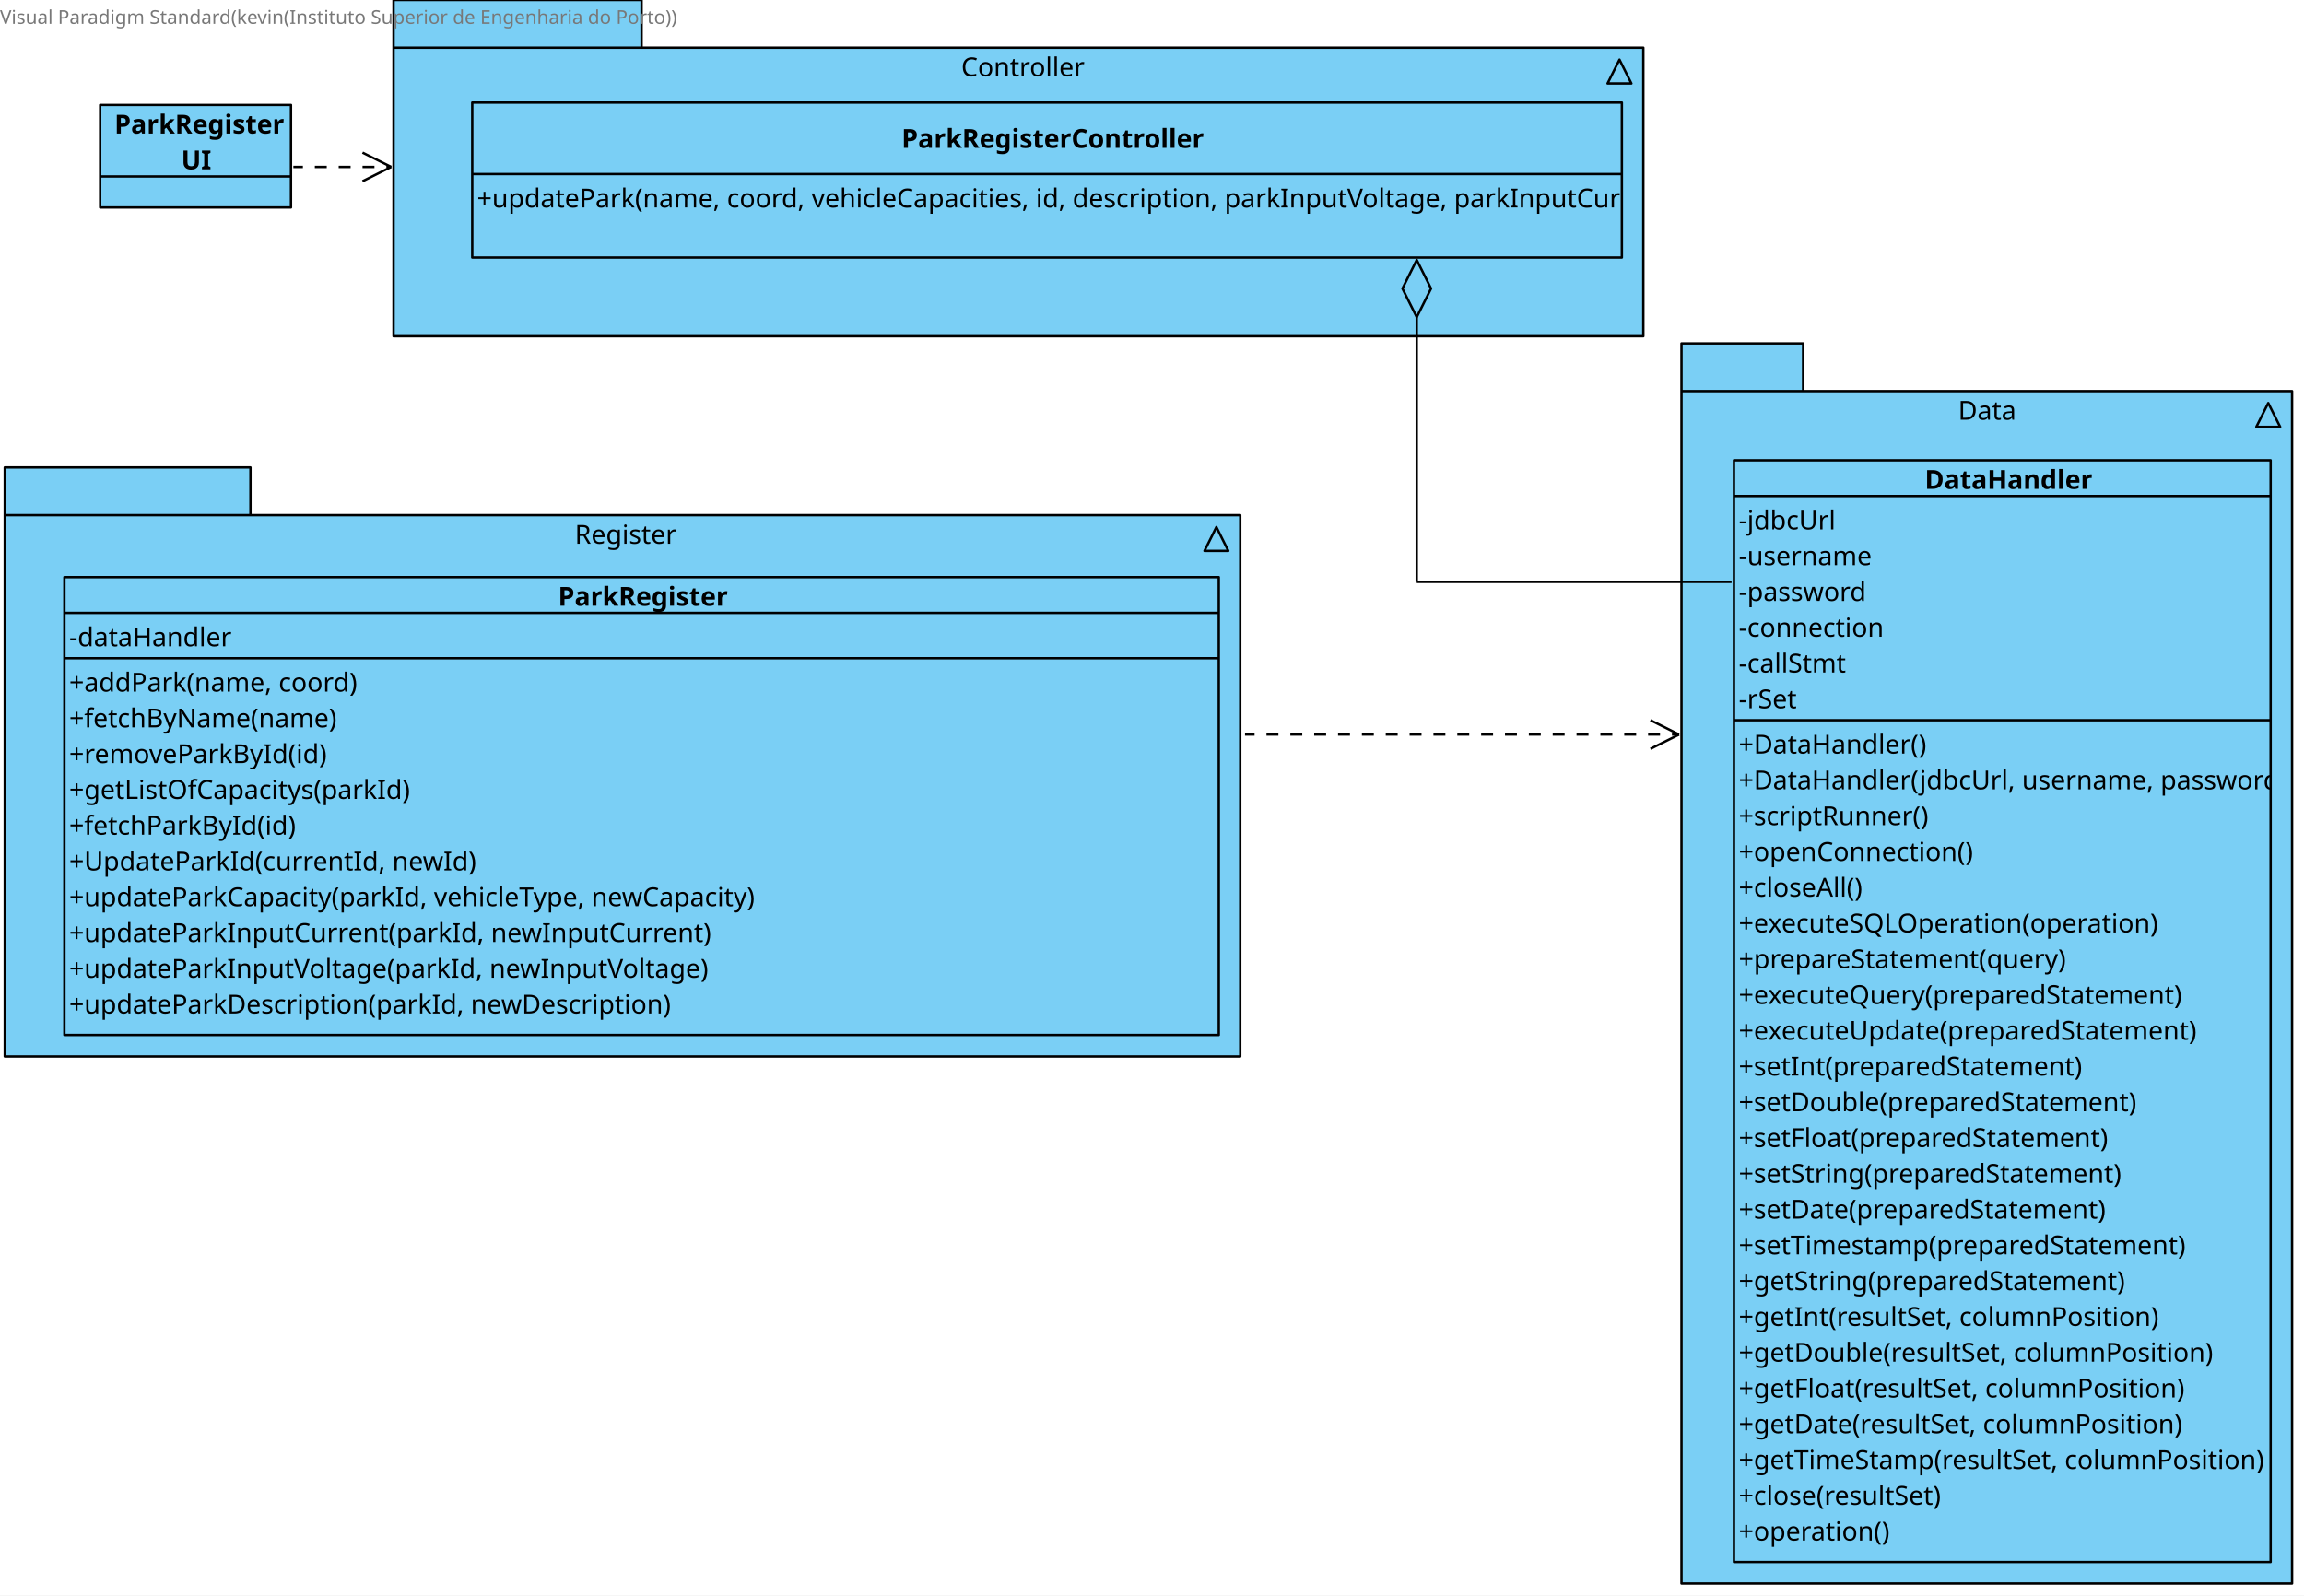
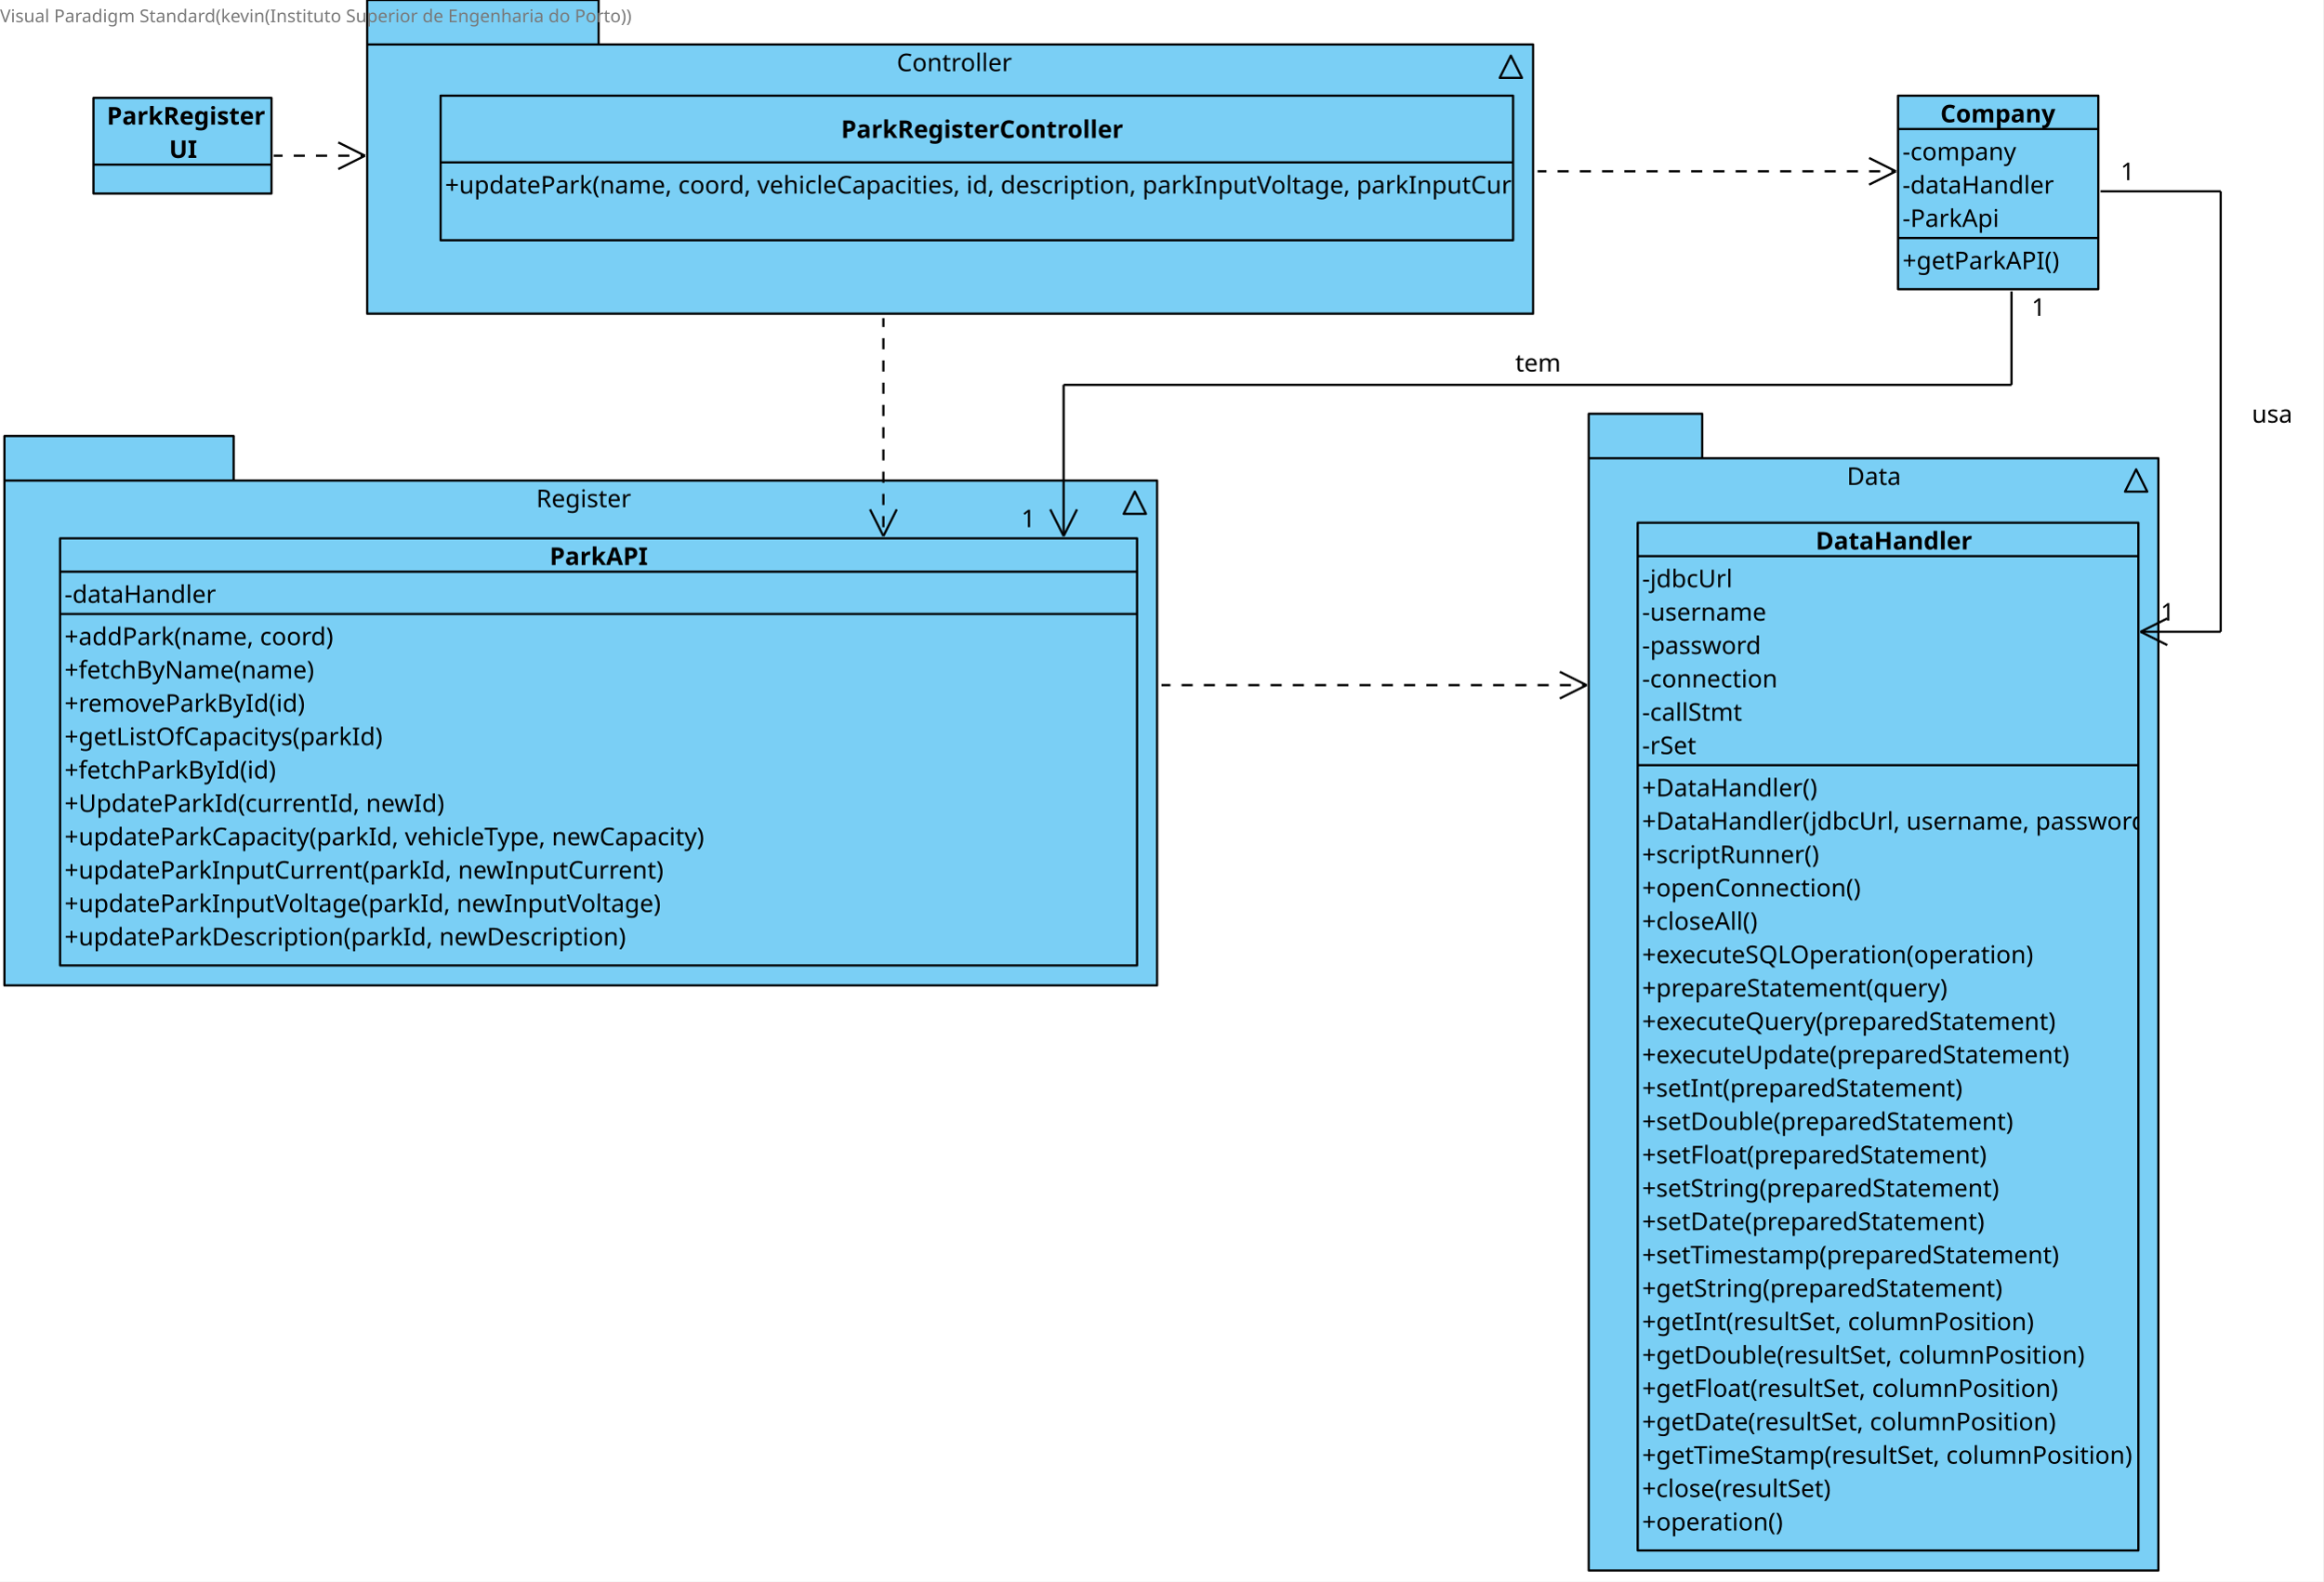
- <svg xmlns="http://www.w3.org/2000/svg" fill-opacity="0" color-rendering="auto" color-interpolation="auto" text-rendering="auto" stroke="rgb(0,0,0)" stroke-linecap="square" width="966" stroke-miterlimit="10" shape-rendering="auto" stroke-opacity="0" fill="rgb(0,0,0)" stroke-dasharray="none" font-weight="normal" stroke-width="1" height="669" font-family="'Dialog'" font-style="normal" stroke-linejoin="miter" font-size="12px" stroke-dashoffset="0" image-rendering="auto">
+ <svg xmlns="http://www.w3.org/2000/svg" fill-opacity="0" color-rendering="auto" color-interpolation="auto" text-rendering="auto" stroke="rgb(0,0,0)" stroke-linecap="square" width="1044" stroke-miterlimit="10" shape-rendering="auto" stroke-opacity="0" fill="rgb(0,0,0)" stroke-dasharray="none" font-weight="normal" stroke-width="1" height="711" font-family="'Dialog'" font-style="normal" stroke-linejoin="miter" font-size="12px" stroke-dashoffset="0" image-rendering="auto">
  <defs id="genericDefs" />
  <g>
    <defs id="defs1">
      <clipPath clipPathUnits="userSpaceOnUse" id="clipPath1">
        <path d="M-7 -7 L268 -7 L268 532 L-7 532 L-7 -7 Z" />
      </clipPath>
      <clipPath clipPathUnits="userSpaceOnUse" id="clipPath2">
        <path d="M0 0 L0 501 L257 501 L257 0 Z" />
      </clipPath>
      <clipPath clipPathUnits="userSpaceOnUse" id="clipPath3">
        <path d="M-7 -7 L530 -7 L530 259 L-7 259 L-7 -7 Z" />
      </clipPath>
      <clipPath clipPathUnits="userSpaceOnUse" id="clipPath4">
        <path d="M0 0 L0 228 L519 228 L519 0 Z" />
      </clipPath>
      <clipPath clipPathUnits="userSpaceOnUse" id="clipPath5">
        <path d="M-7 -7 L495 -7 L495 203 L-7 203 L-7 -7 Z" />
      </clipPath>
      <clipPath clipPathUnits="userSpaceOnUse" id="clipPath6">
        <path d="M0 0 L0 177 L484 177 L484 0 Z" />
      </clipPath>
      <clipPath clipPathUnits="userSpaceOnUse" id="clipPath7">
        <path d="M0 0 L0 15 L484 15 L484 0 Z" />
      </clipPath>
      <clipPath clipPathUnits="userSpaceOnUse" id="clipPath8">
        <path d="M-7 -7 L236 -7 L236 473 L-7 473 L-7 -7 Z" />
      </clipPath>
      <clipPath clipPathUnits="userSpaceOnUse" id="clipPath9">
        <path d="M0 0 L0 447 L225 447 L225 0 Z" />
      </clipPath>
      <clipPath clipPathUnits="userSpaceOnUse" id="clipPath10">
        <path d="M0 0 L0 15 L225 15 L225 0 Z" />
      </clipPath>
      <clipPath clipPathUnits="userSpaceOnUse" id="clipPath11">
        <path d="M-7 -7 L91 -7 L91 54 L-7 54 L-7 -7 Z" />
      </clipPath>
      <clipPath clipPathUnits="userSpaceOnUse" id="clipPath12">
        <path d="M0 0 L0 13 L80 13 L80 0 Z" />
      </clipPath>
      <clipPath clipPathUnits="userSpaceOnUse" id="clipPath13">
        <path d="M0 0 L0 30 L80 30 L80 0 Z" />
      </clipPath>
      <clipPath clipPathUnits="userSpaceOnUse" id="clipPath14">
        <path d="M-7 -7 L536 -7 L536 153 L-7 153 L-7 -7 Z" />
      </clipPath>
      <clipPath clipPathUnits="userSpaceOnUse" id="clipPath15">
        <path d="M0 0 L0 122 L525 122 L525 0 Z" />
      </clipPath>
      <clipPath clipPathUnits="userSpaceOnUse" id="clipPath16">
        <path d="M-7 -7 L493 -7 L493 76 L-7 76 L-7 -7 Z" />
      </clipPath>
      <clipPath clipPathUnits="userSpaceOnUse" id="clipPath17">
        <path d="M0 0 L0 35 L482 35 L482 0 Z" />
      </clipPath>
      <clipPath clipPathUnits="userSpaceOnUse" id="clipPath18">
        <path d="M0 0 L0 30 L482 30 L482 0 Z" />
      </clipPath>
      <clipPath clipPathUnits="userSpaceOnUse" id="clipPath19">
-         <path d="M0 0 L286 0 L286 104 L0 104 L0 0 Z" />
+         <path d="M-7 -7 L101 -7 L101 98 L-7 98 L-7 -7 Z" />
      </clipPath>
      <clipPath clipPathUnits="userSpaceOnUse" id="clipPath20">
-         <path d="M0 0 L0 104 L286 104 L286 0 Z" />
+         <path d="M0 0 L0 72 L90 72 L90 0 Z" />
      </clipPath>
      <clipPath clipPathUnits="userSpaceOnUse" id="clipPath21">
+         <path d="M0 0 L0 15 L90 15 L90 0 Z" />
+       </clipPath>
+       <clipPath clipPathUnits="userSpaceOnUse" id="clipPath22">
+         <path d="M-7 -7 L38 -7 L38 26 L-7 26 L-7 -7 Z" />
+       </clipPath>
+       <clipPath clipPathUnits="userSpaceOnUse" id="clipPath23">
+         <path d="M0 0 L0 15 L27 15 L27 0 Z" />
+       </clipPath>
+       <clipPath clipPathUnits="userSpaceOnUse" id="clipPath24">
+         <path d="M0 0 L295 0 L295 104 L0 104 L0 0 Z" />
+       </clipPath>
+       <clipPath clipPathUnits="userSpaceOnUse" id="clipPath25">
+         <path d="M0 0 L0 104 L295 104 L295 0 Z" />
+       </clipPath>
+       <clipPath clipPathUnits="userSpaceOnUse" id="clipPath26">
        <path d="M0 0 L145 0 L145 104 L0 104 L0 0 Z" />
      </clipPath>
-       <clipPath clipPathUnits="userSpaceOnUse" id="clipPath22">
+       <clipPath clipPathUnits="userSpaceOnUse" id="clipPath27">
        <path d="M0 0 L0 104 L145 104 L145 0 Z" />
      </clipPath>
-       <clipPath clipPathUnits="userSpaceOnUse" id="clipPath23">
-         <path d="M0 0 L236 0 L236 239 L0 239 L0 0 Z" />
-       </clipPath>
-       <clipPath clipPathUnits="userSpaceOnUse" id="clipPath24">
-         <path d="M0 0 L0 239 L236 239 L236 0 Z" />
+       <clipPath clipPathUnits="userSpaceOnUse" id="clipPath28">
+         <path d="M0 0 L265 0 L265 104 L0 104 L0 0 Z" />
+       </clipPath>
+       <clipPath clipPathUnits="userSpaceOnUse" id="clipPath29">
+         <path d="M0 0 L0 104 L265 104 L265 0 Z" />
+       </clipPath>
+       <clipPath clipPathUnits="userSpaceOnUse" id="clipPath30">
+         <path d="M0 0 L104 0 L104 202 L0 202 L0 0 Z" />
+       </clipPath>
+       <clipPath clipPathUnits="userSpaceOnUse" id="clipPath31">
+         <path d="M0 0 L0 202 L104 202 L104 0 Z" />
+       </clipPath>
+       <clipPath clipPathUnits="userSpaceOnUse" id="clipPath32">
+         <path d="M0 0 L530 0 L530 214 L0 214 L0 0 Z" />
+       </clipPath>
+       <clipPath clipPathUnits="userSpaceOnUse" id="clipPath33">
+         <path d="M283 74 L283 89 L244 89 L244 74 ZM0 0 L0 214 L530 214 L530 0 Z" />
+       </clipPath>
+       <clipPath clipPathUnits="userSpaceOnUse" id="clipPath34">
+         <path d="M0 0 L158 0 L158 302 L0 302 L0 0 Z" />
+       </clipPath>
+       <clipPath clipPathUnits="userSpaceOnUse" id="clipPath35">
+         <path d="M146 142 L146 157 L108 157 L108 142 ZM0 0 L0 302 L158 302 L158 0 Z" />
+       </clipPath>
+       <clipPath clipPathUnits="userSpaceOnUse" id="clipPath36">
+         <path d="M-38 -15 L76 -15 L76 30 L-38 30 L-38 -15 Z" />
+       </clipPath>
+       <clipPath clipPathUnits="userSpaceOnUse" id="clipPath37">
+         <path d="M-39 -15 L78 -15 L78 30 L-39 30 L-39 -15 Z" />
      </clipPath>
    </defs>
    <g fill="white" text-rendering="geometricPrecision" fill-opacity="1" stroke-opacity="1" stroke="white">
-       <rect x="0" width="966" height="669" y="0" stroke="none" />
-     </g>
-     <g font-size="11px" transform="translate(705,144)" fill-opacity="1" fill="rgb(122,207,245)" text-rendering="geometricPrecision" image-rendering="optimizeQuality" font-family="sans-serif" stroke="rgb(122,207,245)" stroke-opacity="1">
+       <rect x="0" width="1044" height="711" y="0" stroke="none" />
+     </g>
+     <g font-size="11px" transform="translate(714,186)" fill-opacity="1" fill="rgb(122,207,245)" text-rendering="geometricPrecision" image-rendering="optimizeQuality" font-family="sans-serif" stroke="rgb(122,207,245)" stroke-opacity="1">
      <rect x="0" width="51" height="20" y="0" clip-path="url(#clipPath1)" stroke="none" />
      <rect x="0" width="256" height="500" y="20" clip-path="url(#clipPath1)" stroke="none" />
    </g>
-     <g stroke-linecap="butt" font-size="11px" transform="translate(705,144)" fill-opacity="1" fill="black" text-rendering="geometricPrecision" image-rendering="optimizeQuality" font-family="sans-serif" stroke-linejoin="round" stroke="black" stroke-opacity="1" stroke-miterlimit="0">
+     <g stroke-linecap="butt" font-size="11px" transform="translate(714,186)" fill-opacity="1" fill="black" text-rendering="geometricPrecision" image-rendering="optimizeQuality" font-family="sans-serif" stroke-linejoin="round" stroke="black" stroke-opacity="1" stroke-miterlimit="0">
      <path fill="none" d="M0 20 L256 20 L256 520 L0 520 L0 0 L51 0 L51 20" clip-path="url(#clipPath1)" />
      <path fill="none" d="M246 25 L241 35 L251 35 Z" clip-path="url(#clipPath1)" />
    </g>
-     <g font-size="11px" transform="translate(705,164)" fill-opacity="1" fill="black" text-rendering="geometricPrecision" image-rendering="optimizeQuality" font-family="sans-serif" stroke="black" stroke-opacity="1">
+     <g font-size="11px" transform="translate(714,206)" fill-opacity="1" fill="black" text-rendering="geometricPrecision" image-rendering="optimizeQuality" font-family="sans-serif" stroke="black" stroke-opacity="1">
      <text x="116" xml:space="preserve" y="12" clip-path="url(#clipPath2)" stroke="none">Data</text>
    </g>
    <g font-size="11px" transform="translate(2,196)" fill-opacity="1" fill="rgb(122,207,245)" text-rendering="geometricPrecision" image-rendering="optimizeQuality" font-family="sans-serif" stroke="rgb(122,207,245)" stroke-opacity="1">
      <rect x="0" width="103" height="20" y="0" clip-path="url(#clipPath3)" stroke="none" />
      <rect x="0" width="518" height="227" y="20" clip-path="url(#clipPath3)" stroke="none" />
    </g>
    <g stroke-linecap="butt" font-size="11px" transform="translate(2,196)" fill-opacity="1" fill="black" text-rendering="geometricPrecision" image-rendering="optimizeQuality" font-family="sans-serif" stroke-linejoin="round" stroke="black" stroke-opacity="1" stroke-miterlimit="0">
      <path fill="none" d="M0 20 L518 20 L518 247 L0 247 L0 0 L103 0 L103 20" clip-path="url(#clipPath3)" />
      <path fill="none" d="M508 25 L503 35 L513 35 Z" clip-path="url(#clipPath3)" />
    </g>
    <g font-size="11px" transform="translate(2,216)" fill-opacity="1" fill="black" text-rendering="geometricPrecision" image-rendering="optimizeQuality" font-family="sans-serif" stroke="black" stroke-opacity="1">
      <text x="239" xml:space="preserve" y="12" clip-path="url(#clipPath4)" stroke="none">Register</text>
    </g>
    <g font-size="11px" transform="translate(27,242)" fill-opacity="1" fill="rgb(122,207,245)" text-rendering="geometricPrecision" image-rendering="optimizeQuality" font-family="sans-serif" stroke="rgb(122,207,245)" font-weight="bold" stroke-opacity="1">
      <rect x="0" width="484" height="192" y="0" clip-path="url(#clipPath5)" stroke="none" />
    </g>
    <g fill-opacity="1" text-rendering="geometricPrecision" stroke="black" stroke-linecap="butt" transform="translate(27,242)" stroke-miterlimit="0" stroke-opacity="1" fill="black" font-weight="bold" font-family="sans-serif" stroke-linejoin="round" font-size="11px" image-rendering="optimizeQuality">
      <rect fill="none" x="0" width="484" height="192" y="0" clip-path="url(#clipPath5)" />
      <line y2="15" fill="none" x1="0" clip-path="url(#clipPath5)" x2="484" y1="15" />
    </g>
    <g font-size="11px" transform="matrix(1,0,0,1,27,257)" fill-opacity="1" fill="black" text-rendering="geometricPrecision" image-rendering="optimizeQuality" font-family="sans-serif" stroke="black" stroke-opacity="1">
      <text x="2" xml:space="preserve" y="14" clip-path="url(#clipPath6)" stroke="none">-dataHandler</text>
    </g>
    <g stroke-linecap="butt" font-size="11px" transform="matrix(1,0,0,1,27,257)" fill-opacity="1" fill="black" text-rendering="geometricPrecision" image-rendering="optimizeQuality" font-family="sans-serif" stroke-linejoin="bevel" stroke="black" stroke-opacity="1" stroke-miterlimit="0">
      <line y2="19" fill="none" x1="0" clip-path="url(#clipPath6)" x2="484" y1="19" />
    </g>
    <g font-size="11px" transform="matrix(1,0,0,1,27,257)" fill-opacity="1" fill="black" text-rendering="geometricPrecision" image-rendering="optimizeQuality" font-family="sans-serif" stroke="black" stroke-opacity="1">
      <text x="2" xml:space="preserve" y="33" clip-path="url(#clipPath6)" stroke="none">+addPark(name, coord)</text>
    </g>
    <g font-size="11px" transform="matrix(1,0,0,1,27,257)" fill-opacity="1" fill="black" text-rendering="geometricPrecision" image-rendering="optimizeQuality" font-family="sans-serif" stroke="black" stroke-opacity="1">
      <text x="2" xml:space="preserve" y="48" clip-path="url(#clipPath6)" stroke="none">+fetchByName(name)</text>
    </g>
    <g font-size="11px" transform="matrix(1,0,0,1,27,257)" fill-opacity="1" fill="black" text-rendering="geometricPrecision" image-rendering="optimizeQuality" font-family="sans-serif" stroke="black" stroke-opacity="1">
      <text x="2" xml:space="preserve" y="63" clip-path="url(#clipPath6)" stroke="none">+removeParkById(id)</text>
    </g>
    <g font-size="11px" transform="matrix(1,0,0,1,27,257)" fill-opacity="1" fill="black" text-rendering="geometricPrecision" image-rendering="optimizeQuality" font-family="sans-serif" stroke="black" stroke-opacity="1">
      <text x="2" xml:space="preserve" y="78" clip-path="url(#clipPath6)" stroke="none">+getListOfCapacitys(parkId)</text>
    </g>
    <g font-size="11px" transform="matrix(1,0,0,1,27,257)" fill-opacity="1" fill="black" text-rendering="geometricPrecision" image-rendering="optimizeQuality" font-family="sans-serif" stroke="black" stroke-opacity="1">
      <text x="2" xml:space="preserve" y="93" clip-path="url(#clipPath6)" stroke="none">+fetchParkById(id)</text>
    </g>
    <g font-size="11px" transform="matrix(1,0,0,1,27,257)" fill-opacity="1" fill="black" text-rendering="geometricPrecision" image-rendering="optimizeQuality" font-family="sans-serif" stroke="black" stroke-opacity="1">
      <text x="2" xml:space="preserve" y="108" clip-path="url(#clipPath6)" stroke="none">+UpdateParkId(currentId, newId)</text>
    </g>
    <g font-size="11px" transform="matrix(1,0,0,1,27,257)" fill-opacity="1" fill="black" text-rendering="geometricPrecision" image-rendering="optimizeQuality" font-family="sans-serif" stroke="black" stroke-opacity="1">
      <text x="2" xml:space="preserve" y="123" clip-path="url(#clipPath6)" stroke="none">+updateParkCapacity(parkId, vehicleType, newCapacity)</text>
    </g>
    <g font-size="11px" transform="matrix(1,0,0,1,27,257)" fill-opacity="1" fill="black" text-rendering="geometricPrecision" image-rendering="optimizeQuality" font-family="sans-serif" stroke="black" stroke-opacity="1">
      <text x="2" xml:space="preserve" y="138" clip-path="url(#clipPath6)" stroke="none">+updateParkInputCurrent(parkId, newInputCurrent)</text>
    </g>
    <g font-size="11px" transform="matrix(1,0,0,1,27,257)" fill-opacity="1" fill="black" text-rendering="geometricPrecision" image-rendering="optimizeQuality" font-family="sans-serif" stroke="black" stroke-opacity="1">
      <text x="2" xml:space="preserve" y="153" clip-path="url(#clipPath6)" stroke="none">+updateParkInputVoltage(parkId, newInputVoltage)</text>
    </g>
    <g font-size="11px" transform="matrix(1,0,0,1,27,257)" fill-opacity="1" fill="black" text-rendering="geometricPrecision" image-rendering="optimizeQuality" font-family="sans-serif" stroke="black" stroke-opacity="1">
      <text x="2" xml:space="preserve" y="168" clip-path="url(#clipPath6)" stroke="none">+updateParkDescription(parkId, newDescription)</text>
    </g>
    <g font-size="11px" transform="translate(27,242)" fill-opacity="1" fill="black" text-rendering="geometricPrecision" image-rendering="optimizeQuality" font-family="sans-serif" stroke="black" font-weight="bold" stroke-opacity="1">
-       <text x="207" xml:space="preserve" y="12" clip-path="url(#clipPath7)" stroke="none">ParkRegister</text>
-     </g>
-     <g font-size="11px" transform="translate(727,193)" fill-opacity="1" fill="rgb(122,207,245)" text-rendering="geometricPrecision" image-rendering="optimizeQuality" font-family="sans-serif" stroke="rgb(122,207,245)" font-weight="bold" stroke-opacity="1">
+       <text x="220" xml:space="preserve" y="12" clip-path="url(#clipPath7)" stroke="none">ParkAPI</text>
+     </g>
+     <g font-size="11px" transform="translate(736,235)" fill-opacity="1" fill="rgb(122,207,245)" text-rendering="geometricPrecision" image-rendering="optimizeQuality" font-family="sans-serif" stroke="rgb(122,207,245)" font-weight="bold" stroke-opacity="1">
      <rect x="0" width="225" height="462" y="0" clip-path="url(#clipPath8)" stroke="none" />
    </g>
-     <g fill-opacity="1" text-rendering="geometricPrecision" stroke="black" stroke-linecap="butt" transform="translate(727,193)" stroke-miterlimit="0" stroke-opacity="1" fill="black" font-weight="bold" font-family="sans-serif" stroke-linejoin="round" font-size="11px" image-rendering="optimizeQuality">
+     <g fill-opacity="1" text-rendering="geometricPrecision" stroke="black" stroke-linecap="butt" transform="translate(736,235)" stroke-miterlimit="0" stroke-opacity="1" fill="black" font-weight="bold" font-family="sans-serif" stroke-linejoin="round" font-size="11px" image-rendering="optimizeQuality">
      <rect fill="none" x="0" width="225" height="462" y="0" clip-path="url(#clipPath8)" />
      <line y2="15" fill="none" x1="0" clip-path="url(#clipPath8)" x2="225" y1="15" />
    </g>
-     <g font-size="11px" transform="matrix(1,0,0,1,727,208)" fill-opacity="1" fill="black" text-rendering="geometricPrecision" image-rendering="optimizeQuality" font-family="sans-serif" stroke="black" stroke-opacity="1">
+     <g font-size="11px" transform="matrix(1,0,0,1,736,250)" fill-opacity="1" fill="black" text-rendering="geometricPrecision" image-rendering="optimizeQuality" font-family="sans-serif" stroke="black" stroke-opacity="1">
      <text x="2" xml:space="preserve" y="14" clip-path="url(#clipPath9)" stroke="none">-jdbcUrl</text>
    </g>
-     <g font-size="11px" transform="matrix(1,0,0,1,727,208)" fill-opacity="1" fill="black" text-rendering="geometricPrecision" image-rendering="optimizeQuality" font-family="sans-serif" stroke="black" stroke-opacity="1">
+     <g font-size="11px" transform="matrix(1,0,0,1,736,250)" fill-opacity="1" fill="black" text-rendering="geometricPrecision" image-rendering="optimizeQuality" font-family="sans-serif" stroke="black" stroke-opacity="1">
      <text x="2" xml:space="preserve" y="29" clip-path="url(#clipPath9)" stroke="none">-username</text>
    </g>
-     <g font-size="11px" transform="matrix(1,0,0,1,727,208)" fill-opacity="1" fill="black" text-rendering="geometricPrecision" image-rendering="optimizeQuality" font-family="sans-serif" stroke="black" stroke-opacity="1">
+     <g font-size="11px" transform="matrix(1,0,0,1,736,250)" fill-opacity="1" fill="black" text-rendering="geometricPrecision" image-rendering="optimizeQuality" font-family="sans-serif" stroke="black" stroke-opacity="1">
      <text x="2" xml:space="preserve" y="44" clip-path="url(#clipPath9)" stroke="none">-password</text>
    </g>
-     <g font-size="11px" transform="matrix(1,0,0,1,727,208)" fill-opacity="1" fill="black" text-rendering="geometricPrecision" image-rendering="optimizeQuality" font-family="sans-serif" stroke="black" stroke-opacity="1">
+     <g font-size="11px" transform="matrix(1,0,0,1,736,250)" fill-opacity="1" fill="black" text-rendering="geometricPrecision" image-rendering="optimizeQuality" font-family="sans-serif" stroke="black" stroke-opacity="1">
      <text x="2" xml:space="preserve" y="59" clip-path="url(#clipPath9)" stroke="none">-connection</text>
    </g>
-     <g font-size="11px" transform="matrix(1,0,0,1,727,208)" fill-opacity="1" fill="black" text-rendering="geometricPrecision" image-rendering="optimizeQuality" font-family="sans-serif" stroke="black" stroke-opacity="1">
+     <g font-size="11px" transform="matrix(1,0,0,1,736,250)" fill-opacity="1" fill="black" text-rendering="geometricPrecision" image-rendering="optimizeQuality" font-family="sans-serif" stroke="black" stroke-opacity="1">
      <text x="2" xml:space="preserve" y="74" clip-path="url(#clipPath9)" stroke="none">-callStmt</text>
    </g>
-     <g font-size="11px" transform="matrix(1,0,0,1,727,208)" fill-opacity="1" fill="black" text-rendering="geometricPrecision" image-rendering="optimizeQuality" font-family="sans-serif" stroke="black" stroke-opacity="1">
+     <g font-size="11px" transform="matrix(1,0,0,1,736,250)" fill-opacity="1" fill="black" text-rendering="geometricPrecision" image-rendering="optimizeQuality" font-family="sans-serif" stroke="black" stroke-opacity="1">
      <text x="2" xml:space="preserve" y="89" clip-path="url(#clipPath9)" stroke="none">-rSet</text>
      <line stroke-linecap="butt" clip-path="url(#clipPath9)" fill="none" x1="0" x2="225" y1="94" y2="94" stroke-linejoin="bevel" stroke-miterlimit="0" />
    </g>
-     <g font-size="11px" transform="matrix(1,0,0,1,727,208)" fill-opacity="1" fill="black" text-rendering="geometricPrecision" image-rendering="optimizeQuality" font-family="sans-serif" stroke="black" stroke-opacity="1">
+     <g font-size="11px" transform="matrix(1,0,0,1,736,250)" fill-opacity="1" fill="black" text-rendering="geometricPrecision" image-rendering="optimizeQuality" font-family="sans-serif" stroke="black" stroke-opacity="1">
      <text x="2" xml:space="preserve" y="108" clip-path="url(#clipPath9)" stroke="none">+DataHandler()</text>
    </g>
-     <g font-size="11px" transform="matrix(1,0,0,1,727,208)" fill-opacity="1" fill="black" text-rendering="geometricPrecision" image-rendering="optimizeQuality" font-family="sans-serif" stroke="black" stroke-opacity="1">
+     <g font-size="11px" transform="matrix(1,0,0,1,736,250)" fill-opacity="1" fill="black" text-rendering="geometricPrecision" image-rendering="optimizeQuality" font-family="sans-serif" stroke="black" stroke-opacity="1">
      <text x="2" xml:space="preserve" y="123" clip-path="url(#clipPath9)" stroke="none">+DataHandler(jdbcUrl, username, password)</text>
    </g>
-     <g font-size="11px" transform="matrix(1,0,0,1,727,208)" fill-opacity="1" fill="black" text-rendering="geometricPrecision" image-rendering="optimizeQuality" font-family="sans-serif" stroke="black" stroke-opacity="1">
+     <g font-size="11px" transform="matrix(1,0,0,1,736,250)" fill-opacity="1" fill="black" text-rendering="geometricPrecision" image-rendering="optimizeQuality" font-family="sans-serif" stroke="black" stroke-opacity="1">
      <text x="2" xml:space="preserve" y="138" clip-path="url(#clipPath9)" stroke="none">+scriptRunner()</text>
    </g>
-     <g font-size="11px" transform="matrix(1,0,0,1,727,208)" fill-opacity="1" fill="black" text-rendering="geometricPrecision" image-rendering="optimizeQuality" font-family="sans-serif" stroke="black" stroke-opacity="1">
+     <g font-size="11px" transform="matrix(1,0,0,1,736,250)" fill-opacity="1" fill="black" text-rendering="geometricPrecision" image-rendering="optimizeQuality" font-family="sans-serif" stroke="black" stroke-opacity="1">
      <text x="2" xml:space="preserve" y="153" clip-path="url(#clipPath9)" stroke="none">+openConnection()</text>
    </g>
-     <g font-size="11px" transform="matrix(1,0,0,1,727,208)" fill-opacity="1" fill="black" text-rendering="geometricPrecision" image-rendering="optimizeQuality" font-family="sans-serif" stroke="black" stroke-opacity="1">
+     <g font-size="11px" transform="matrix(1,0,0,1,736,250)" fill-opacity="1" fill="black" text-rendering="geometricPrecision" image-rendering="optimizeQuality" font-family="sans-serif" stroke="black" stroke-opacity="1">
      <text x="2" xml:space="preserve" y="168" clip-path="url(#clipPath9)" stroke="none">+closeAll()</text>
    </g>
-     <g font-size="11px" transform="matrix(1,0,0,1,727,208)" fill-opacity="1" fill="black" text-rendering="geometricPrecision" image-rendering="optimizeQuality" font-family="sans-serif" stroke="black" stroke-opacity="1">
+     <g font-size="11px" transform="matrix(1,0,0,1,736,250)" fill-opacity="1" fill="black" text-rendering="geometricPrecision" image-rendering="optimizeQuality" font-family="sans-serif" stroke="black" stroke-opacity="1">
      <text x="2" xml:space="preserve" y="183" clip-path="url(#clipPath9)" stroke="none">+executeSQLOperation(operation)</text>
    </g>
-     <g font-size="11px" transform="matrix(1,0,0,1,727,208)" fill-opacity="1" fill="black" text-rendering="geometricPrecision" image-rendering="optimizeQuality" font-family="sans-serif" stroke="black" stroke-opacity="1">
+     <g font-size="11px" transform="matrix(1,0,0,1,736,250)" fill-opacity="1" fill="black" text-rendering="geometricPrecision" image-rendering="optimizeQuality" font-family="sans-serif" stroke="black" stroke-opacity="1">
      <text x="2" xml:space="preserve" y="198" clip-path="url(#clipPath9)" stroke="none">+prepareStatement(query)</text>
    </g>
-     <g font-size="11px" transform="matrix(1,0,0,1,727,208)" fill-opacity="1" fill="black" text-rendering="geometricPrecision" image-rendering="optimizeQuality" font-family="sans-serif" stroke="black" stroke-opacity="1">
+     <g font-size="11px" transform="matrix(1,0,0,1,736,250)" fill-opacity="1" fill="black" text-rendering="geometricPrecision" image-rendering="optimizeQuality" font-family="sans-serif" stroke="black" stroke-opacity="1">
      <text x="2" xml:space="preserve" y="213" clip-path="url(#clipPath9)" stroke="none">+executeQuery(preparedStatement)</text>
    </g>
-     <g font-size="11px" transform="matrix(1,0,0,1,727,208)" fill-opacity="1" fill="black" text-rendering="geometricPrecision" image-rendering="optimizeQuality" font-family="sans-serif" stroke="black" stroke-opacity="1">
+     <g font-size="11px" transform="matrix(1,0,0,1,736,250)" fill-opacity="1" fill="black" text-rendering="geometricPrecision" image-rendering="optimizeQuality" font-family="sans-serif" stroke="black" stroke-opacity="1">
      <text x="2" xml:space="preserve" y="228" clip-path="url(#clipPath9)" stroke="none">+executeUpdate(preparedStatement)</text>
    </g>
-     <g font-size="11px" transform="matrix(1,0,0,1,727,208)" fill-opacity="1" fill="black" text-rendering="geometricPrecision" image-rendering="optimizeQuality" font-family="sans-serif" stroke="black" stroke-opacity="1">
+     <g font-size="11px" transform="matrix(1,0,0,1,736,250)" fill-opacity="1" fill="black" text-rendering="geometricPrecision" image-rendering="optimizeQuality" font-family="sans-serif" stroke="black" stroke-opacity="1">
      <text x="2" xml:space="preserve" y="243" clip-path="url(#clipPath9)" stroke="none">+setInt(preparedStatement)</text>
    </g>
-     <g font-size="11px" transform="matrix(1,0,0,1,727,208)" fill-opacity="1" fill="black" text-rendering="geometricPrecision" image-rendering="optimizeQuality" font-family="sans-serif" stroke="black" stroke-opacity="1">
+     <g font-size="11px" transform="matrix(1,0,0,1,736,250)" fill-opacity="1" fill="black" text-rendering="geometricPrecision" image-rendering="optimizeQuality" font-family="sans-serif" stroke="black" stroke-opacity="1">
      <text x="2" xml:space="preserve" y="258" clip-path="url(#clipPath9)" stroke="none">+setDouble(preparedStatement)</text>
    </g>
-     <g font-size="11px" transform="matrix(1,0,0,1,727,208)" fill-opacity="1" fill="black" text-rendering="geometricPrecision" image-rendering="optimizeQuality" font-family="sans-serif" stroke="black" stroke-opacity="1">
+     <g font-size="11px" transform="matrix(1,0,0,1,736,250)" fill-opacity="1" fill="black" text-rendering="geometricPrecision" image-rendering="optimizeQuality" font-family="sans-serif" stroke="black" stroke-opacity="1">
      <text x="2" xml:space="preserve" y="273" clip-path="url(#clipPath9)" stroke="none">+setFloat(preparedStatement)</text>
    </g>
-     <g font-size="11px" transform="matrix(1,0,0,1,727,208)" fill-opacity="1" fill="black" text-rendering="geometricPrecision" image-rendering="optimizeQuality" font-family="sans-serif" stroke="black" stroke-opacity="1">
+     <g font-size="11px" transform="matrix(1,0,0,1,736,250)" fill-opacity="1" fill="black" text-rendering="geometricPrecision" image-rendering="optimizeQuality" font-family="sans-serif" stroke="black" stroke-opacity="1">
      <text x="2" xml:space="preserve" y="288" clip-path="url(#clipPath9)" stroke="none">+setString(preparedStatement)</text>
    </g>
-     <g font-size="11px" transform="matrix(1,0,0,1,727,208)" fill-opacity="1" fill="black" text-rendering="geometricPrecision" image-rendering="optimizeQuality" font-family="sans-serif" stroke="black" stroke-opacity="1">
+     <g font-size="11px" transform="matrix(1,0,0,1,736,250)" fill-opacity="1" fill="black" text-rendering="geometricPrecision" image-rendering="optimizeQuality" font-family="sans-serif" stroke="black" stroke-opacity="1">
      <text x="2" xml:space="preserve" y="303" clip-path="url(#clipPath9)" stroke="none">+setDate(preparedStatement)</text>
    </g>
-     <g font-size="11px" transform="matrix(1,0,0,1,727,208)" fill-opacity="1" fill="black" text-rendering="geometricPrecision" image-rendering="optimizeQuality" font-family="sans-serif" stroke="black" stroke-opacity="1">
+     <g font-size="11px" transform="matrix(1,0,0,1,736,250)" fill-opacity="1" fill="black" text-rendering="geometricPrecision" image-rendering="optimizeQuality" font-family="sans-serif" stroke="black" stroke-opacity="1">
      <text x="2" xml:space="preserve" y="318" clip-path="url(#clipPath9)" stroke="none">+setTimestamp(preparedStatement)</text>
    </g>
-     <g font-size="11px" transform="matrix(1,0,0,1,727,208)" fill-opacity="1" fill="black" text-rendering="geometricPrecision" image-rendering="optimizeQuality" font-family="sans-serif" stroke="black" stroke-opacity="1">
+     <g font-size="11px" transform="matrix(1,0,0,1,736,250)" fill-opacity="1" fill="black" text-rendering="geometricPrecision" image-rendering="optimizeQuality" font-family="sans-serif" stroke="black" stroke-opacity="1">
      <text x="2" xml:space="preserve" y="333" clip-path="url(#clipPath9)" stroke="none">+getString(preparedStatement)</text>
    </g>
-     <g font-size="11px" transform="matrix(1,0,0,1,727,208)" fill-opacity="1" fill="black" text-rendering="geometricPrecision" image-rendering="optimizeQuality" font-family="sans-serif" stroke="black" stroke-opacity="1">
+     <g font-size="11px" transform="matrix(1,0,0,1,736,250)" fill-opacity="1" fill="black" text-rendering="geometricPrecision" image-rendering="optimizeQuality" font-family="sans-serif" stroke="black" stroke-opacity="1">
      <text x="2" xml:space="preserve" y="348" clip-path="url(#clipPath9)" stroke="none">+getInt(resultSet, columnPosition)</text>
    </g>
-     <g font-size="11px" transform="matrix(1,0,0,1,727,208)" fill-opacity="1" fill="black" text-rendering="geometricPrecision" image-rendering="optimizeQuality" font-family="sans-serif" stroke="black" stroke-opacity="1">
+     <g font-size="11px" transform="matrix(1,0,0,1,736,250)" fill-opacity="1" fill="black" text-rendering="geometricPrecision" image-rendering="optimizeQuality" font-family="sans-serif" stroke="black" stroke-opacity="1">
      <text x="2" xml:space="preserve" y="363" clip-path="url(#clipPath9)" stroke="none">+getDouble(resultSet, columnPosition)</text>
    </g>
-     <g font-size="11px" transform="matrix(1,0,0,1,727,208)" fill-opacity="1" fill="black" text-rendering="geometricPrecision" image-rendering="optimizeQuality" font-family="sans-serif" stroke="black" stroke-opacity="1">
+     <g font-size="11px" transform="matrix(1,0,0,1,736,250)" fill-opacity="1" fill="black" text-rendering="geometricPrecision" image-rendering="optimizeQuality" font-family="sans-serif" stroke="black" stroke-opacity="1">
      <text x="2" xml:space="preserve" y="378" clip-path="url(#clipPath9)" stroke="none">+getFloat(resultSet, columnPosition)</text>
    </g>
-     <g font-size="11px" transform="matrix(1,0,0,1,727,208)" fill-opacity="1" fill="black" text-rendering="geometricPrecision" image-rendering="optimizeQuality" font-family="sans-serif" stroke="black" stroke-opacity="1">
+     <g font-size="11px" transform="matrix(1,0,0,1,736,250)" fill-opacity="1" fill="black" text-rendering="geometricPrecision" image-rendering="optimizeQuality" font-family="sans-serif" stroke="black" stroke-opacity="1">
      <text x="2" xml:space="preserve" y="393" clip-path="url(#clipPath9)" stroke="none">+getDate(resultSet, columnPosition)</text>
    </g>
-     <g font-size="11px" transform="matrix(1,0,0,1,727,208)" fill-opacity="1" fill="black" text-rendering="geometricPrecision" image-rendering="optimizeQuality" font-family="sans-serif" stroke="black" stroke-opacity="1">
+     <g font-size="11px" transform="matrix(1,0,0,1,736,250)" fill-opacity="1" fill="black" text-rendering="geometricPrecision" image-rendering="optimizeQuality" font-family="sans-serif" stroke="black" stroke-opacity="1">
      <text x="2" xml:space="preserve" y="408" clip-path="url(#clipPath9)" stroke="none">+getTimeStamp(resultSet, columnPosition)</text>
    </g>
-     <g font-size="11px" transform="matrix(1,0,0,1,727,208)" fill-opacity="1" fill="black" text-rendering="geometricPrecision" image-rendering="optimizeQuality" font-family="sans-serif" stroke="black" stroke-opacity="1">
+     <g font-size="11px" transform="matrix(1,0,0,1,736,250)" fill-opacity="1" fill="black" text-rendering="geometricPrecision" image-rendering="optimizeQuality" font-family="sans-serif" stroke="black" stroke-opacity="1">
      <text x="2" xml:space="preserve" y="423" clip-path="url(#clipPath9)" stroke="none">+close(resultSet)</text>
    </g>
-     <g font-size="11px" transform="matrix(1,0,0,1,727,208)" fill-opacity="1" fill="black" text-rendering="geometricPrecision" image-rendering="optimizeQuality" font-family="sans-serif" stroke="black" stroke-opacity="1">
+     <g font-size="11px" transform="matrix(1,0,0,1,736,250)" fill-opacity="1" fill="black" text-rendering="geometricPrecision" image-rendering="optimizeQuality" font-family="sans-serif" stroke="black" stroke-opacity="1">
      <text x="2" xml:space="preserve" y="438" clip-path="url(#clipPath9)" stroke="none">+operation()</text>
    </g>
-     <g font-size="11px" transform="translate(727,193)" fill-opacity="1" fill="black" text-rendering="geometricPrecision" image-rendering="optimizeQuality" font-family="sans-serif" stroke="black" font-weight="bold" stroke-opacity="1">
+     <g font-size="11px" transform="translate(736,235)" fill-opacity="1" fill="black" text-rendering="geometricPrecision" image-rendering="optimizeQuality" font-family="sans-serif" stroke="black" font-weight="bold" stroke-opacity="1">
      <text x="80" xml:space="preserve" y="12" clip-path="url(#clipPath10)" stroke="none">DataHandler</text>
    </g>
    <g font-size="11px" transform="translate(42,44)" fill-opacity="1" fill="rgb(122,207,245)" text-rendering="geometricPrecision" image-rendering="optimizeQuality" font-family="sans-serif" stroke="rgb(122,207,245)" font-weight="bold" stroke-opacity="1">
      <rect x="0" width="80" height="43" y="0" clip-path="url(#clipPath11)" stroke="none" />
    </g>
    <g fill-opacity="1" text-rendering="geometricPrecision" stroke="black" stroke-linecap="butt" transform="translate(42,44)" stroke-miterlimit="0" stroke-opacity="1" fill="black" font-weight="bold" font-family="sans-serif" stroke-linejoin="round" font-size="11px" image-rendering="optimizeQuality">
      <rect fill="none" x="0" width="80" height="43" y="0" clip-path="url(#clipPath11)" />
      <line y2="30" fill="none" x1="0" clip-path="url(#clipPath11)" x2="80" y1="30" />
    </g>
    <g font-size="11px" transform="translate(42,44)" fill-opacity="1" fill="black" text-rendering="geometricPrecision" image-rendering="optimizeQuality" font-family="sans-serif" stroke="black" font-weight="bold" stroke-opacity="1">
      <text x="6" xml:space="preserve" y="12" clip-path="url(#clipPath13)" stroke="none">ParkRegister</text>
      <text x="34" xml:space="preserve" y="27" clip-path="url(#clipPath13)" stroke="none">UI</text>
    </g>
    <g font-size="11px" transform="translate(165,0)" fill-opacity="1" fill="rgb(122,207,245)" text-rendering="geometricPrecision" image-rendering="optimizeQuality" font-family="sans-serif" stroke="rgb(122,207,245)" stroke-opacity="1">
      <rect x="0" width="104" height="20" y="0" clip-path="url(#clipPath14)" stroke="none" />
      <rect x="0" width="524" height="121" y="20" clip-path="url(#clipPath14)" stroke="none" />
    </g>
    <g stroke-linecap="butt" font-size="11px" transform="translate(165,0)" fill-opacity="1" fill="black" text-rendering="geometricPrecision" image-rendering="optimizeQuality" font-family="sans-serif" stroke-linejoin="round" stroke="black" stroke-opacity="1" stroke-miterlimit="0">
      <path fill="none" d="M0 20 L524 20 L524 141 L0 141 L0 0 L104 0 L104 20" clip-path="url(#clipPath14)" />
      <path fill="none" d="M514 25 L509 35 L519 35 Z" clip-path="url(#clipPath14)" />
    </g>
    <g font-size="11px" transform="translate(165,20)" fill-opacity="1" fill="black" text-rendering="geometricPrecision" image-rendering="optimizeQuality" font-family="sans-serif" stroke="black" stroke-opacity="1">
      <text x="238" xml:space="preserve" y="12" clip-path="url(#clipPath15)" stroke="none">Controller</text>
    </g>
    <g font-size="11px" transform="translate(198,43)" fill-opacity="1" fill="rgb(122,207,245)" text-rendering="geometricPrecision" image-rendering="optimizeQuality" font-family="sans-serif" stroke="rgb(122,207,245)" font-weight="bold" stroke-opacity="1">
      <rect x="0" width="482" height="65" y="0" clip-path="url(#clipPath16)" stroke="none" />
    </g>
    <g fill-opacity="1" text-rendering="geometricPrecision" stroke="black" stroke-linecap="butt" transform="translate(198,43)" stroke-miterlimit="0" stroke-opacity="1" fill="black" font-weight="bold" font-family="sans-serif" stroke-linejoin="round" font-size="11px" image-rendering="optimizeQuality">
      <rect fill="none" x="0" width="482" height="65" y="0" clip-path="url(#clipPath16)" />
      <line y2="30" fill="none" x1="0" clip-path="url(#clipPath16)" x2="482" y1="30" />
    </g>
    <g font-size="11px" transform="matrix(1,0,0,1,198,73)" fill-opacity="1" fill="black" text-rendering="geometricPrecision" image-rendering="optimizeQuality" font-family="sans-serif" stroke="black" stroke-opacity="1">
      <text x="2" xml:space="preserve" y="14" clip-path="url(#clipPath17)" stroke="none">+updatePark(name, coord, vehicleCapacities, id, description, parkInputVoltage, parkInputCurrent)</text>
    </g>
    <g font-size="11px" transform="translate(198,43)" fill-opacity="1" fill="black" text-rendering="geometricPrecision" image-rendering="optimizeQuality" font-family="sans-serif" stroke="black" font-weight="bold" stroke-opacity="1">
      <text x="180" xml:space="preserve" y="19" clip-path="url(#clipPath18)" stroke="none">ParkRegisterController</text>
    </g>
+     <g font-size="11px" transform="translate(853,43)" fill-opacity="1" fill="rgb(122,207,245)" text-rendering="geometricPrecision" image-rendering="optimizeQuality" font-family="sans-serif" stroke="rgb(122,207,245)" font-weight="bold" stroke-opacity="1">
+       <rect x="0" width="90" height="87" y="0" clip-path="url(#clipPath19)" stroke="none" />
+     </g>
+     <g fill-opacity="1" text-rendering="geometricPrecision" stroke="black" stroke-linecap="butt" transform="translate(853,43)" stroke-miterlimit="0" stroke-opacity="1" fill="black" font-weight="bold" font-family="sans-serif" stroke-linejoin="round" font-size="11px" image-rendering="optimizeQuality">
+       <rect fill="none" x="0" width="90" height="87" y="0" clip-path="url(#clipPath19)" />
+       <line y2="15" fill="none" x1="0" clip-path="url(#clipPath19)" x2="90" y1="15" />
+     </g>
+     <g font-size="11px" transform="matrix(1,0,0,1,853,58)" fill-opacity="1" fill="black" text-rendering="geometricPrecision" image-rendering="optimizeQuality" font-family="sans-serif" stroke="black" stroke-opacity="1">
+       <text x="2" xml:space="preserve" y="14" clip-path="url(#clipPath20)" stroke="none">-company</text>
+     </g>
+     <g font-size="11px" transform="matrix(1,0,0,1,853,58)" fill-opacity="1" fill="black" text-rendering="geometricPrecision" image-rendering="optimizeQuality" font-family="sans-serif" stroke="black" stroke-opacity="1">
+       <text x="2" xml:space="preserve" y="29" clip-path="url(#clipPath20)" stroke="none">-dataHandler</text>
+     </g>
+     <g font-size="11px" transform="matrix(1,0,0,1,853,58)" fill-opacity="1" fill="black" text-rendering="geometricPrecision" image-rendering="optimizeQuality" font-family="sans-serif" stroke="black" stroke-opacity="1">
+       <text x="2" xml:space="preserve" y="44" clip-path="url(#clipPath20)" stroke="none">-ParkApi</text>
+       <line stroke-linecap="butt" clip-path="url(#clipPath20)" fill="none" x1="0" x2="90" y1="49" y2="49" stroke-linejoin="bevel" stroke-miterlimit="0" />
+     </g>
+     <g font-size="11px" transform="matrix(1,0,0,1,853,58)" fill-opacity="1" fill="black" text-rendering="geometricPrecision" image-rendering="optimizeQuality" font-family="sans-serif" stroke="black" stroke-opacity="1">
+       <text x="2" xml:space="preserve" y="63" clip-path="url(#clipPath20)" stroke="none">+getParkAPI()</text>
+     </g>
+     <g font-size="11px" transform="translate(853,43)" fill-opacity="1" fill="black" text-rendering="geometricPrecision" image-rendering="optimizeQuality" font-family="sans-serif" stroke="black" font-weight="bold" stroke-opacity="1">
+       <text x="19" xml:space="preserve" y="12" clip-path="url(#clipPath21)" stroke="none">Company</text>
+     </g>
+     <g font-size="11px" transform="translate(943,69)" fill-opacity="1" fill="black" text-rendering="geometricPrecision" image-rendering="optimizeQuality" font-family="sans-serif" stroke="black" stroke-opacity="1">
+       <text x="10" xml:space="preserve" y="12" clip-path="url(#clipPath23)" stroke="none">1</text>
+     </g>
+     <g font-size="11px" transform="translate(961,267)" fill-opacity="1" fill="black" text-rendering="geometricPrecision" image-rendering="optimizeQuality" font-family="sans-serif" stroke="black" stroke-opacity="1">
+       <text x="10" xml:space="preserve" y="12" clip-path="url(#clipPath23)" stroke="none">1</text>
+     </g>
+     <g font-size="11px" transform="translate(903,130)" fill-opacity="1" fill="black" text-rendering="geometricPrecision" image-rendering="optimizeQuality" font-family="sans-serif" stroke="black" stroke-opacity="1">
+       <text x="10" xml:space="preserve" y="12" clip-path="url(#clipPath23)" stroke="none">1</text>
+     </g>
+     <g font-size="11px" transform="translate(449,225)" fill-opacity="1" fill="black" text-rendering="geometricPrecision" image-rendering="optimizeQuality" font-family="sans-serif" stroke="black" stroke-opacity="1">
+       <text x="10" xml:space="preserve" y="12" clip-path="url(#clipPath23)" stroke="none">1</text>
+     </g>
    <g fill-opacity="1" text-rendering="geometricPrecision" stroke="black" stroke-linecap="butt" transform="translate(472,258)" stroke-opacity="1" fill="black" stroke-dasharray="5" font-family="sans-serif" stroke-linejoin="round" font-size="11px" stroke-dashoffset="1" image-rendering="optimizeQuality">
-       <line y2="50" fill="none" x1="50" clip-path="url(#clipPath20)" x2="232" y1="50" />
-       <line clip-path="url(#clipPath20)" stroke-dashoffset="0" fill="none" x1="232" x2="220" y1="50" y2="44" stroke-dasharray="none" />
-       <line clip-path="url(#clipPath20)" stroke-dashoffset="0" fill="none" x1="232" x2="220" y1="50" y2="56" stroke-dasharray="none" />
+       <line y2="50" fill="none" x1="50" clip-path="url(#clipPath25)" x2="241" y1="50" />
+       <line clip-path="url(#clipPath25)" stroke-dashoffset="0" fill="none" x1="241" x2="229" y1="50" y2="44" stroke-dasharray="none" />
+       <line clip-path="url(#clipPath25)" stroke-dashoffset="0" fill="none" x1="241" x2="229" y1="50" y2="56" stroke-dasharray="none" />
    </g>
    <g fill-opacity="1" text-rendering="geometricPrecision" stroke="black" stroke-linecap="butt" transform="translate(73,20)" stroke-opacity="1" fill="black" stroke-dasharray="5" font-family="sans-serif" stroke-linejoin="round" font-size="11px" stroke-dashoffset="1" image-rendering="optimizeQuality">
-       <line y2="50" fill="none" x1="50" clip-path="url(#clipPath22)" x2="91" y1="50" />
-       <line clip-path="url(#clipPath22)" stroke-dashoffset="0" fill="none" x1="91" x2="79" y1="50" y2="44" stroke-dasharray="none" />
-       <line clip-path="url(#clipPath22)" stroke-dashoffset="0" fill="none" x1="91" x2="79" y1="50" y2="56" stroke-dasharray="none" />
-     </g>
-     <g stroke-linecap="butt" font-size="11px" transform="translate(544,59)" fill-opacity="1" fill="black" text-rendering="geometricPrecision" image-rendering="optimizeQuality" font-family="sans-serif" stroke-linejoin="round" stroke="black" stroke-opacity="1">
-       <line y2="185" fill="none" x1="50" clip-path="url(#clipPath24)" x2="50" y1="74" />
-       <line y2="185" fill="none" x1="50" clip-path="url(#clipPath24)" x2="182" y1="185" />
-       <polygon fill="none" points=" 50 50 44 62 50 74 56 62" clip-path="url(#clipPath24)" />
+       <line y2="50" fill="none" x1="50" clip-path="url(#clipPath27)" x2="91" y1="50" />
+       <line clip-path="url(#clipPath27)" stroke-dashoffset="0" fill="none" x1="91" x2="79" y1="50" y2="44" stroke-dasharray="none" />
+       <line clip-path="url(#clipPath27)" stroke-dashoffset="0" fill="none" x1="91" x2="79" y1="50" y2="56" stroke-dasharray="none" />
+     </g>
+     <g fill-opacity="1" text-rendering="geometricPrecision" stroke="black" stroke-linecap="butt" transform="translate(641,27)" stroke-opacity="1" fill="black" stroke-dasharray="5" font-family="sans-serif" stroke-linejoin="round" font-size="11px" stroke-dashoffset="1" image-rendering="optimizeQuality">
+       <line y2="50" fill="none" x1="50" clip-path="url(#clipPath29)" x2="211" y1="50" />
+       <line clip-path="url(#clipPath29)" stroke-dashoffset="0" fill="none" x1="211" x2="199" y1="50" y2="44" stroke-dasharray="none" />
+       <line clip-path="url(#clipPath29)" stroke-dashoffset="0" fill="none" x1="211" x2="199" y1="50" y2="56" stroke-dasharray="none" />
+     </g>
+     <g fill-opacity="1" text-rendering="geometricPrecision" stroke="black" stroke-linecap="butt" transform="translate(347,93)" stroke-opacity="1" fill="black" stroke-dasharray="5" font-family="sans-serif" stroke-linejoin="round" font-size="11px" stroke-dashoffset="1" image-rendering="optimizeQuality">
+       <line y2="148" fill="none" x1="50" clip-path="url(#clipPath31)" x2="50" y1="50" />
+       <line clip-path="url(#clipPath31)" stroke-dashoffset="0" fill="none" x1="50" x2="56" y1="148" y2="136" stroke-dasharray="none" />
+       <line clip-path="url(#clipPath31)" stroke-dashoffset="0" fill="none" x1="50" x2="44" y1="148" y2="136" stroke-dasharray="none" />
+     </g>
+     <g stroke-linecap="butt" font-size="11px" transform="translate(428,81)" fill-opacity="1" fill="black" text-rendering="geometricPrecision" image-rendering="optimizeQuality" font-family="sans-serif" stroke-linejoin="round" stroke="black" stroke-opacity="1">
+       <line y2="92" fill="none" x1="476" clip-path="url(#clipPath33)" x2="476" y1="50" />
+       <line y2="92" fill="none" x1="476" clip-path="url(#clipPath33)" x2="50" y1="92" />
+       <line y2="160" fill="none" x1="50" clip-path="url(#clipPath33)" x2="50" y1="92" />
+       <line y2="148" fill="none" x1="50" clip-path="url(#clipPath33)" x2="56" y1="160" />
+       <line y2="148" fill="none" x1="50" clip-path="url(#clipPath33)" x2="44" y1="160" />
+     </g>
+     <g stroke-linecap="butt" font-size="11px" transform="translate(894,36)" fill-opacity="1" fill="black" text-rendering="geometricPrecision" image-rendering="optimizeQuality" font-family="sans-serif" stroke-linejoin="round" stroke="black" stroke-opacity="1">
+       <line y2="50" fill="none" x1="50" clip-path="url(#clipPath35)" x2="104" y1="50" />
+       <line y2="248" fill="none" x1="104" clip-path="url(#clipPath35)" x2="104" y1="50" />
+       <line y2="248" fill="none" x1="104" clip-path="url(#clipPath35)" x2="68" y1="248" />
+       <line y2="254" fill="none" x1="68" clip-path="url(#clipPath35)" x2="80" y1="248" />
+       <line y2="242" fill="none" x1="68" clip-path="url(#clipPath35)" x2="80" y1="248" />
+     </g>
+     <g font-size="11px" transform="translate(1002,178)" fill-opacity="1" fill="black" text-rendering="geometricPrecision" image-rendering="optimizeQuality" font-family="sans-serif" stroke="black" stroke-opacity="1">
+       <text x="10" xml:space="preserve" y="12" clip-path="url(#clipPath36)" stroke="none">usa</text>
+     </g>
+     <g font-size="11px" transform="translate(672,155)" fill-opacity="1" fill="black" text-rendering="geometricPrecision" image-rendering="optimizeQuality" font-family="sans-serif" stroke="black" stroke-opacity="1">
+       <text x="9" xml:space="preserve" y="12" clip-path="url(#clipPath37)" stroke="none">tem</text>
    </g>
    <g font-size="8px" fill-opacity="1" fill="rgb(120,120,120)" text-rendering="geometricPrecision" image-rendering="optimizeQuality" stroke="rgb(120,120,120)" stroke-opacity="1">
      <text x="0" xml:space="preserve" y="10" stroke="none">Visual Paradigm Standard(kevin(Instituto Superior de Engenharia do Porto))</text>
    </g>
  </g>
</svg>
